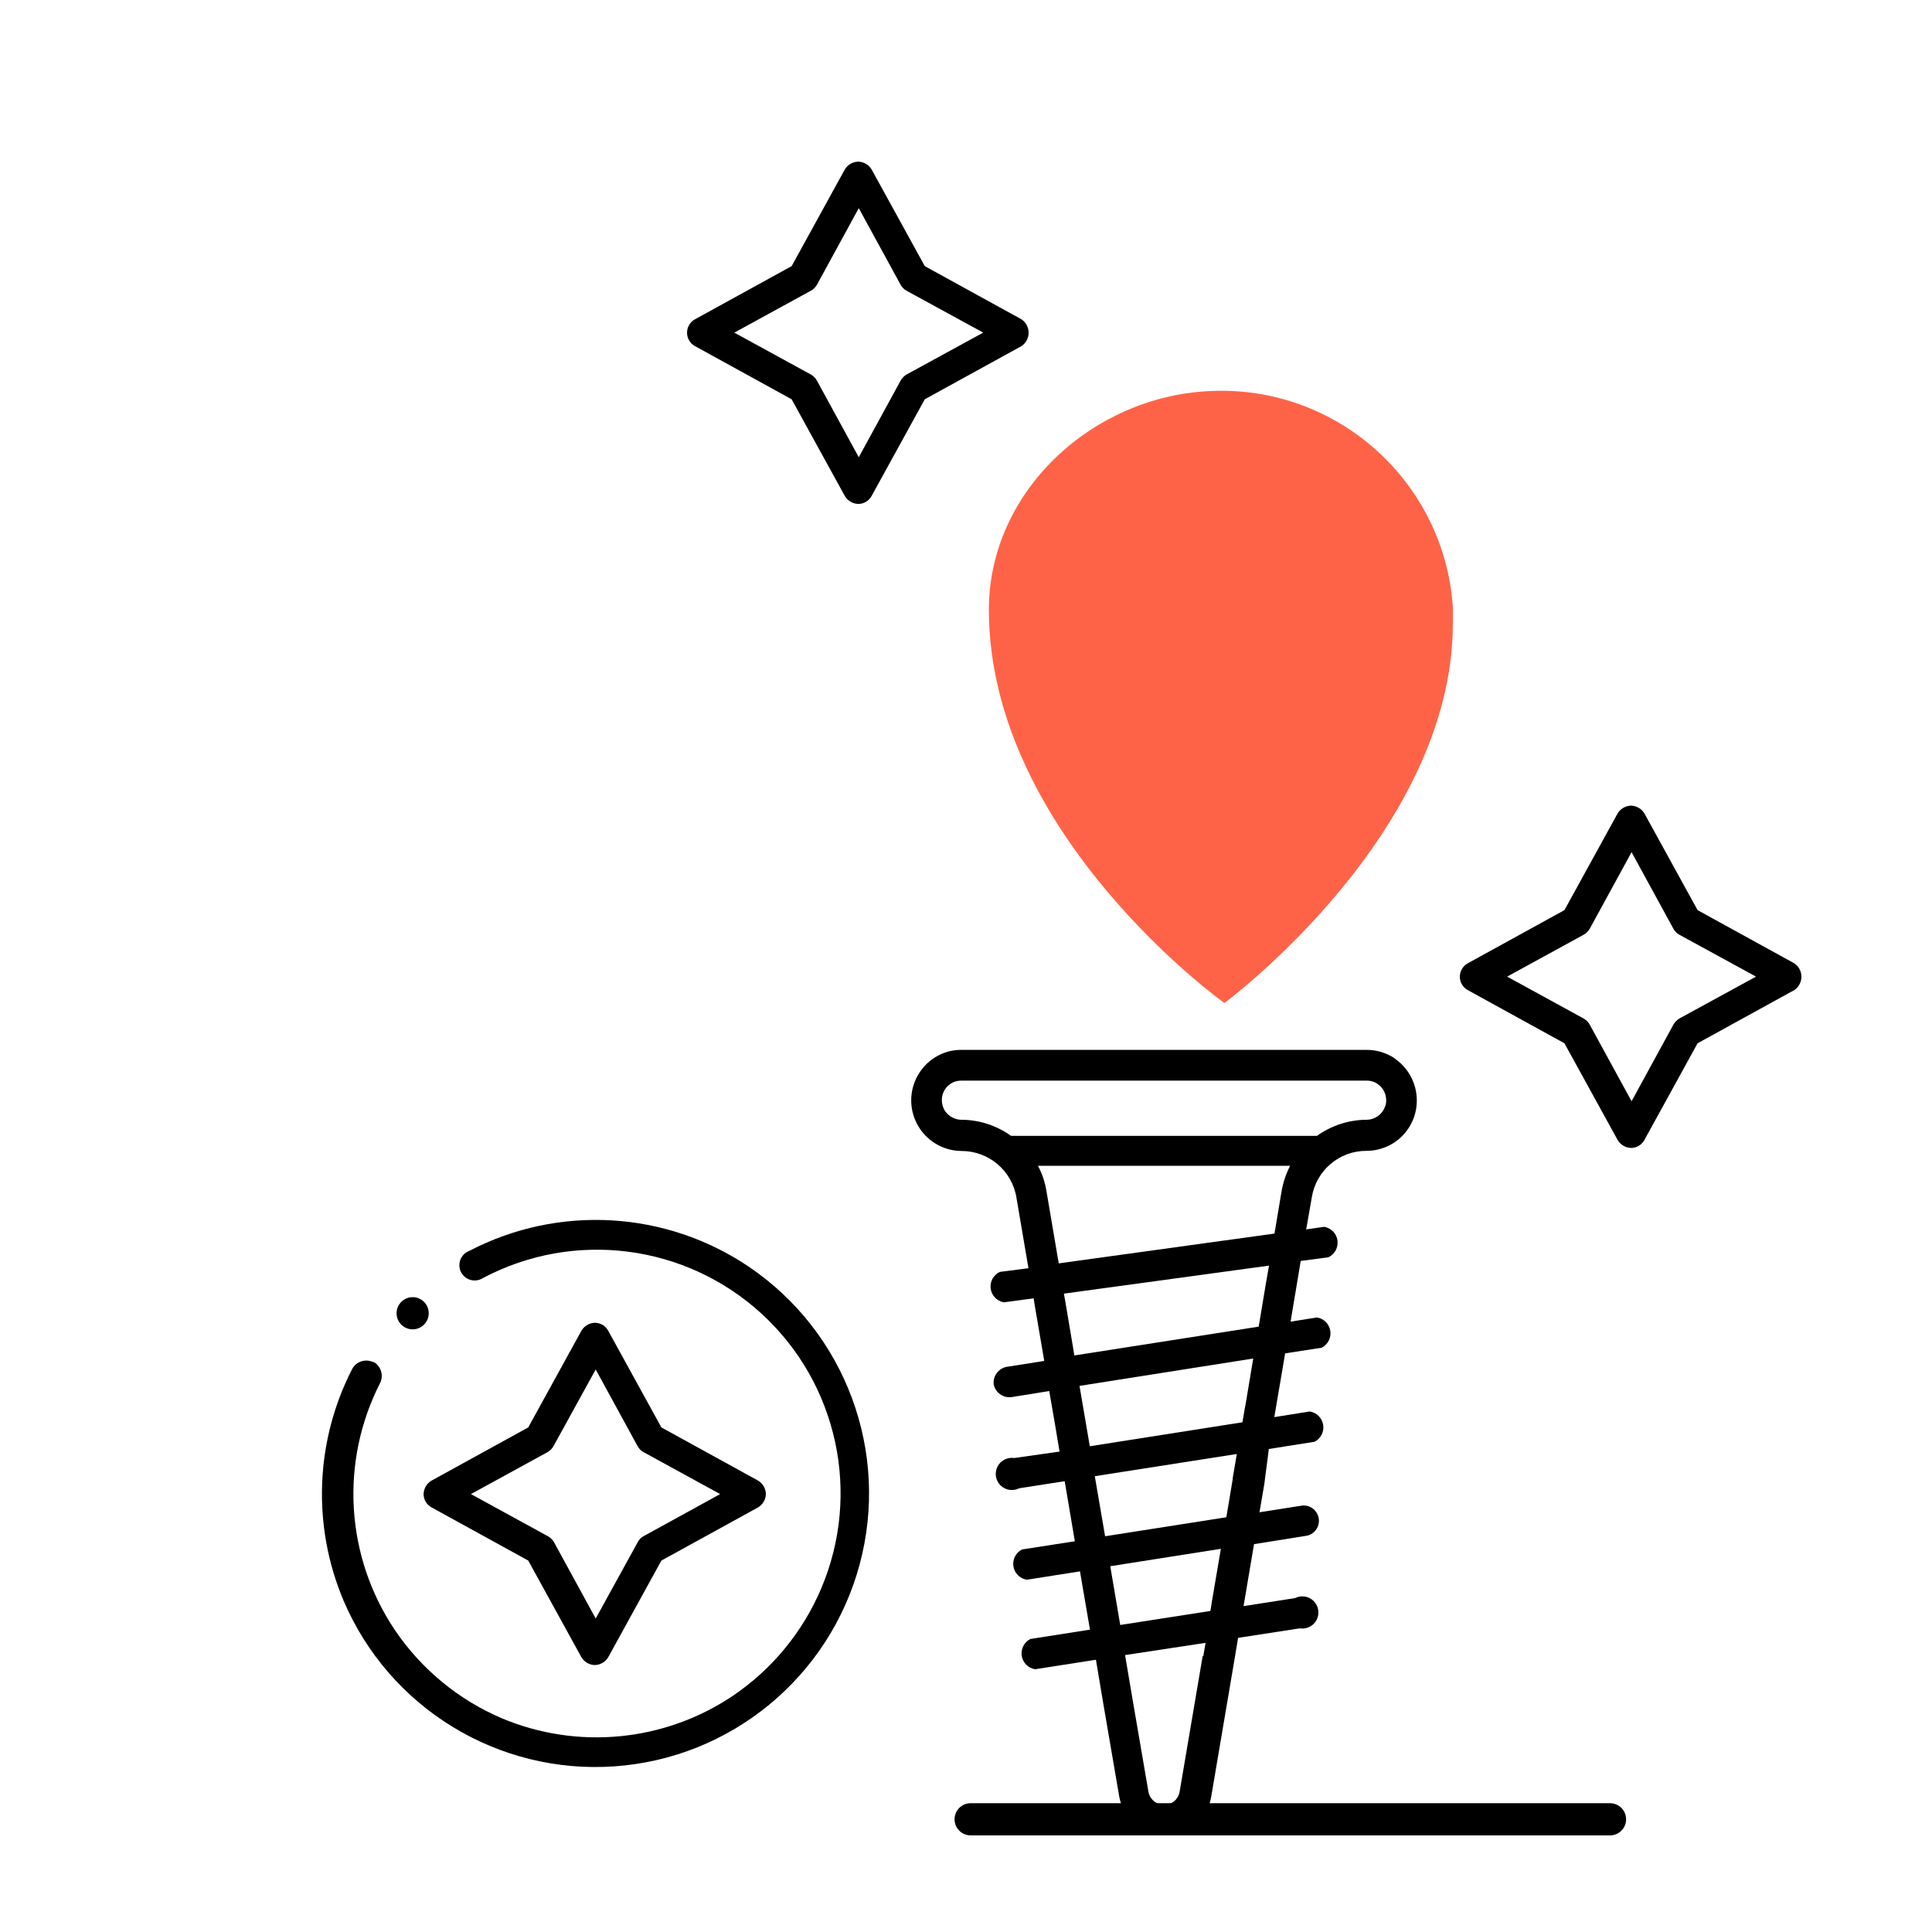
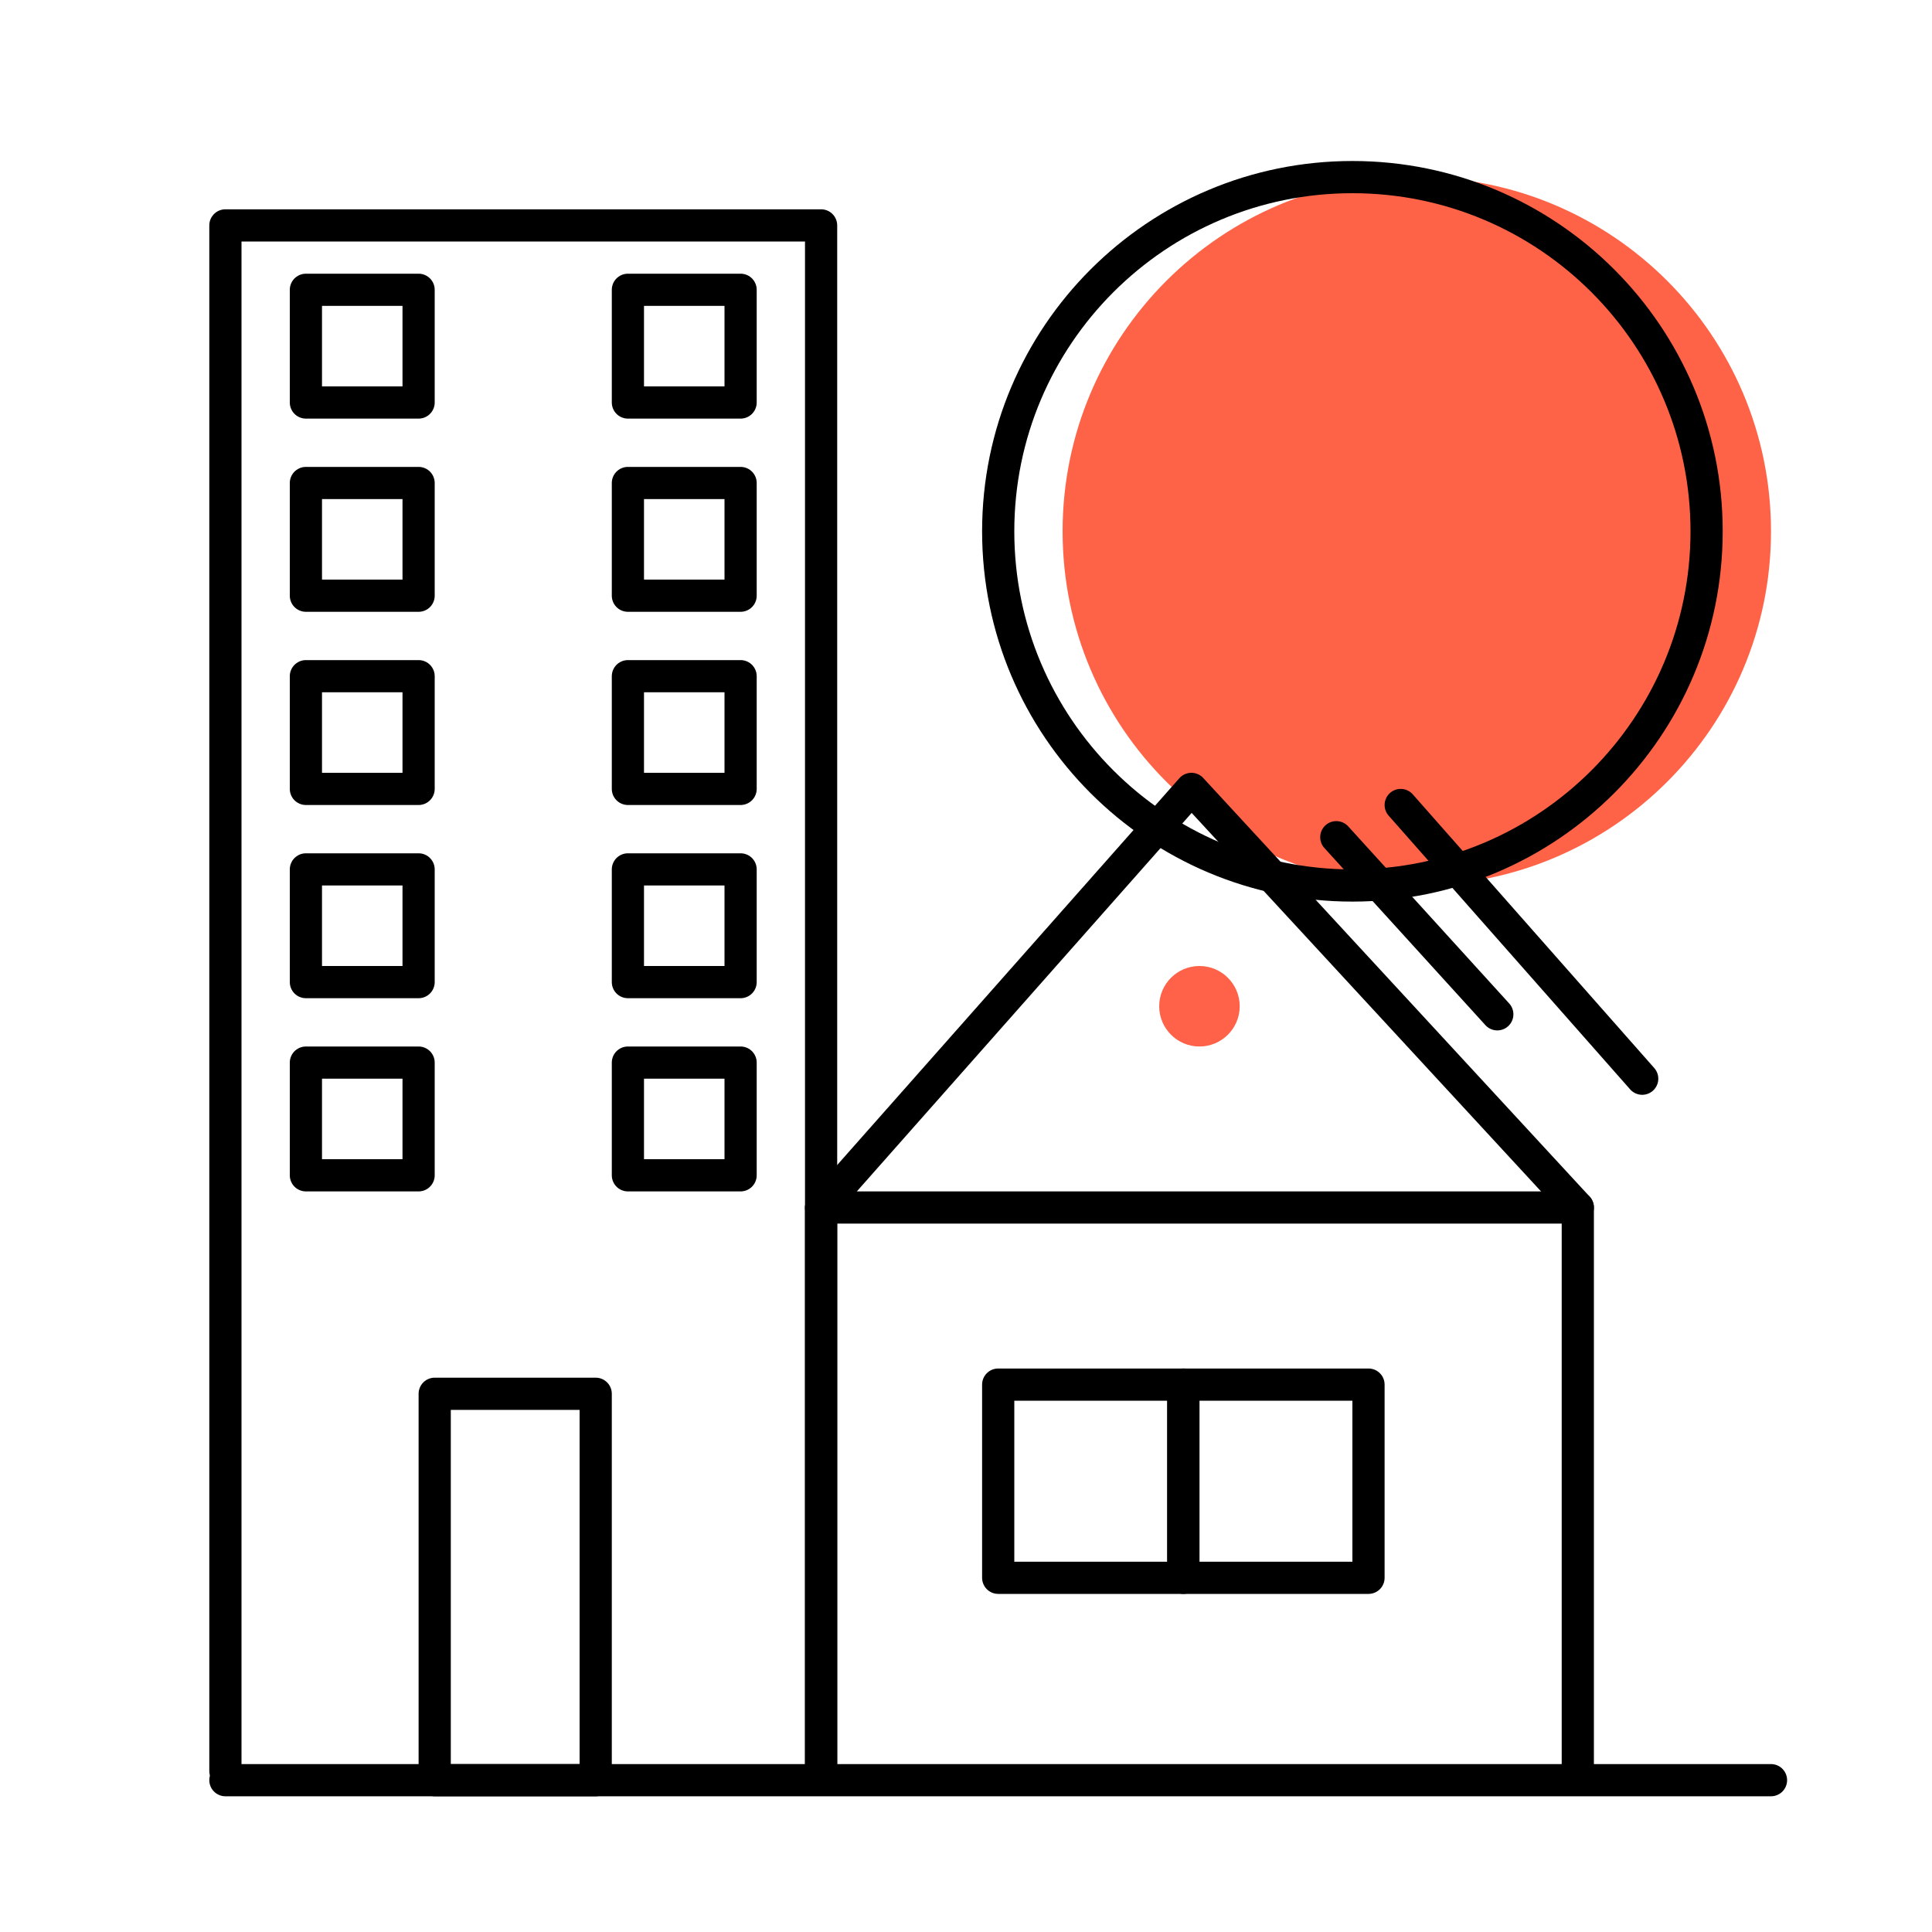
<svg xmlns="http://www.w3.org/2000/svg" viewBox="0 0 120 120">
-   <path d="M90.24,37.72h0A14.42,14.42,0,0,0,75.12,24.29c-7.31.35-13.69,6.25-13.7,13.57,0,14,14.63,24.44,14.63,24.44S90.24,51.81,90.24,38.7q0-.47,0-.93Z" style="fill:tomato" />
-   <path d="M34,90.2a1,1,0,0,0,.38-.38L37,85.06l2.6,4.76a.93.93,0,0,0,.38.38l4.75,2.6L40,95.4a.9.9,0,0,0-.38.37L37,100.53l-2.6-4.76A1,1,0,0,0,34,95.4l-4.75-2.6L34,90.2Zm-7.19,3.43,6,3.3,3.3,6a1,1,0,0,0,.84.49,1,1,0,0,0,.83-.49l3.3-6,6-3.3a1,1,0,0,0,.49-.83,1,1,0,0,0-.49-.84l-6-3.3-3.3-6a.94.94,0,0,0-.83-.5,1,1,0,0,0-.84.5l-3.3,6-6,3.3a1,1,0,0,0-.5.84.94.94,0,0,0,.5.83Z" />
-   <path d="M23.17,84.6a1,1,0,0,0-1.28.4h0a17,17,0,0,0-.55,14.42A17,17,0,1,0,46.53,78.69a17,17,0,0,0-17.37-1A.95.95,0,1,0,30,79.38,15.13,15.13,0,0,1,51,98.68a15.23,15.23,0,0,1-5.48,6.65,15.19,15.19,0,0,1-14.34,1.4,15.23,15.23,0,0,1-6.65-5.48,15.15,15.15,0,0,1-.91-15.37,1,1,0,0,0-.4-1.28Z" />
-   <path d="M86,68.8a1.16,1.16,0,0,1-.44.54,1.19,1.19,0,0,1-.68.21,5.34,5.34,0,0,0-3.08,1h-19a5.35,5.35,0,0,0-3.09-1h0a1.2,1.2,0,0,1-.47-.1,1.23,1.23,0,0,1-.54-.44,1.21,1.21,0,0,1-.2-.68,1.19,1.19,0,0,1,.09-.47,1.19,1.19,0,0,1,1.12-.74H84.88a1.28,1.28,0,0,1,.48.09,1.26,1.26,0,0,1,.53.44,1.24,1.24,0,0,1,.21.68,1,1,0,0,1-.1.47ZM78.63,79.7l-.45,2.7L66.73,84.19l-.09-.55-.47-2.79-.09-.5,12.74-1.74-.19,1.09Zm-1.29,7.64-.17,1-9.48,1.49-.28-1.64-.36-2.11,10.79-1.7-.5,3Zm-.77,4.51-.4,2.39-7.53,1.18L68,91.69l8.82-1.38-.26,1.54Zm-1.32,7.78-.07.43-5.6.87-.45-2.65-.17-1,6.87-1.08-.58,3.41Zm-.55,3.23-1.43,8.42a1,1,0,0,1-.33.59,1,1,0,0,1-.64.23,1,1,0,0,1-.63-.23,1,1,0,0,1-.34-.59l-1-5.82-.45-2.66,5-.76-.14.82ZM65,74a5.05,5.05,0,0,0-.53-1.59H80.13A5.62,5.62,0,0,0,79.6,74l-.44,2.62h0v0L65.76,78.47,65,74Zm21.63-8.26a3.09,3.09,0,0,0-1.75-.53H59.72a3,3,0,0,0-1.21.24,3.1,3.1,0,0,0-1.37,1.13,3.14,3.14,0,0,0-.29,3,3.14,3.14,0,0,0,2.87,1.91h0a3.45,3.45,0,0,1,3.41,2.88l.75,4.4L62.1,79a1,1,0,0,0,.25,1.89l1.85-.25.09.56L64.77,84l.09.53-2.35.37a1,1,0,0,0-.79,1.08,1,1,0,0,0,1.09.8l2.36-.38.37,2.14.27,1.62L63,90.56a1,1,0,1,0,.3,1.88L66.13,92l.63,3.73-3.28.51a1,1,0,0,0,.3,1.88l3.3-.52.17,1,.45,2.62L64,101.8a1,1,0,0,0,.29,1.88l3.78-.59.45,2.68,1,5.83a2.93,2.93,0,0,0,1,1.72,2.89,2.89,0,0,0,4.71-1.72l1.43-8.43.24-1.44,3.83-.59a1,1,0,1,0-.29-1.88l-3.2.5.65-3.85,3.31-.53a.95.95,0,0,0-.29-1.87l-2.68.42.3-1.76L78.81,90l2.84-.45a1,1,0,0,0-.3-1.88l-2.2.35.06-.36.53-3.11.08-.49,2.27-.35a1,1,0,0,0-.29-1.88l-1.64.26L80.51,80l.28-1.68,1.72-.23a1,1,0,0,0-.26-1.89l-1.12.16.35-2a3.43,3.43,0,0,1,3.4-2.88A3.12,3.12,0,0,0,88,68.33a3.15,3.15,0,0,0-1.37-2.58Z" />
-   <path d="M25.68,80.57a1,1,0,1,0,.95,1,1,1,0,0,0-.95-1Z" />
-   <path d="M50.36,18.06a1,1,0,0,0,.38-.37l2.6-4.76,2.6,4.76a.94.94,0,0,0,.37.37l4.76,2.6-4.76,2.6a1,1,0,0,0-.37.38l-2.6,4.76-2.6-4.76a1,1,0,0,0-.38-.38l-4.75-2.6,4.75-2.6ZM43.17,21.5l6,3.3,3.3,6a1,1,0,0,0,.84.5.94.94,0,0,0,.83-.5l3.3-6,6-3.3a1,1,0,0,0,0-1.67l-6-3.3-3.3-6a1,1,0,0,0-.83-.49,1,1,0,0,0-.84.49l-3.3,6-6,3.3a.95.95,0,0,0,0,1.67Z" />
-   <path d="M98.36,58.06a1,1,0,0,0,.38-.37l2.6-4.76,2.6,4.76a.94.94,0,0,0,.37.37l4.76,2.6-4.76,2.6a1,1,0,0,0-.37.38l-2.6,4.76-2.6-4.76a1,1,0,0,0-.38-.38l-4.75-2.6,4.75-2.6ZM91.17,61.5l6,3.3,3.3,6a1,1,0,0,0,.84.5.94.94,0,0,0,.83-.5l3.3-6,6-3.3a1,1,0,0,0,0-1.67l-6-3.3-3.3-6a1,1,0,0,0-.83-.49,1,1,0,0,0-.84.49l-3.3,6-6,3.3a.95.95,0,0,0,0,1.67Z" />
-   <path d="M100,114H60.29a1,1,0,1,1,0-2H100a1,1,0,1,1,0,2Z" />
+   <circle cx="88" cy="33" r="22" style="fill:tomato" />
+   <circle cx="84" cy="33" r="22" style="fill:none;stroke:#000;stroke-linecap:round;stroke-linejoin:round;stroke-width:2px" />
+   <line x1="110" y1="110.57" x2="14" y2="110.57" style="fill:none;stroke:#000;stroke-linecap:round;stroke-linejoin:round;stroke-width:2px" />
+   <polyline points="51 110 51 75 98 75 98 110" style="fill:none;stroke:#000;stroke-linecap:round;stroke-linejoin:round;stroke-width:2px" />
+   <polyline points="51 75 74 49 98 75" style="fill:none;stroke:#000;stroke-linecap:round;stroke-linejoin:round;stroke-width:2px" />
+   <line x1="83" y1="52" x2="93" y2="63" style="fill:none;stroke:#000;stroke-linecap:round;stroke-linejoin:round;stroke-width:2px" />
+   <line x1="87" y1="50" x2="102" y2="67" style="fill:none;stroke:#000;stroke-linecap:round;stroke-linejoin:round;stroke-width:2px" />
+   <rect x="62" y="86" width="11.5" height="12" style="fill:none;stroke:#000;stroke-linecap:round;stroke-linejoin:round;stroke-width:2px" />
+   <rect x="73.5" y="86" width="11.5" height="12" style="fill:none;stroke:#000;stroke-linecap:round;stroke-linejoin:round;stroke-width:2px" />
+   <circle cx="74.5" cy="62.5" r="2.5" style="fill:#ff6248" />
+   <polyline points="14 110 14 14 51 14 51 110" style="fill:none;stroke:#000;stroke-linecap:round;stroke-linejoin:round;stroke-width:2px" />
+   <rect x="27" y="86.57" width="10" height="24" style="fill:none;stroke:#000;stroke-linecap:round;stroke-linejoin:round;stroke-width:2px" />
+   <rect x="19" y="18" width="7" height="7" style="fill:none;stroke:#000;stroke-linecap:round;stroke-linejoin:round;stroke-width:2px" />
+   <rect x="39" y="18" width="7" height="7" style="fill:none;stroke:#000;stroke-linecap:round;stroke-linejoin:round;stroke-width:2px" />
+   <rect x="19" y="30" width="7" height="7" style="fill:none;stroke:#000;stroke-linecap:round;stroke-linejoin:round;stroke-width:2px" />
+   <rect x="39" y="30" width="7" height="7" style="fill:none;stroke:#000;stroke-linecap:round;stroke-linejoin:round;stroke-width:2px" />
+   <rect x="19" y="42" width="7" height="7" style="fill:none;stroke:#000;stroke-linecap:round;stroke-linejoin:round;stroke-width:2px" />
+   <rect x="39" y="42" width="7" height="7" style="fill:none;stroke:#000;stroke-linecap:round;stroke-linejoin:round;stroke-width:2px" />
+   <rect x="19" y="54" width="7" height="7" style="fill:none;stroke:#000;stroke-linecap:round;stroke-linejoin:round;stroke-width:2px" />
+   <rect x="39" y="54" width="7" height="7" style="fill:none;stroke:#000;stroke-linecap:round;stroke-linejoin:round;stroke-width:2px" />
+   <rect x="19" y="66" width="7" height="7" style="fill:none;stroke:#000;stroke-linecap:round;stroke-linejoin:round;stroke-width:2px" />
+   <rect x="39" y="66" width="7" height="7" style="fill:none;stroke:#000;stroke-linecap:round;stroke-linejoin:round;stroke-width:2px" />
</svg>
